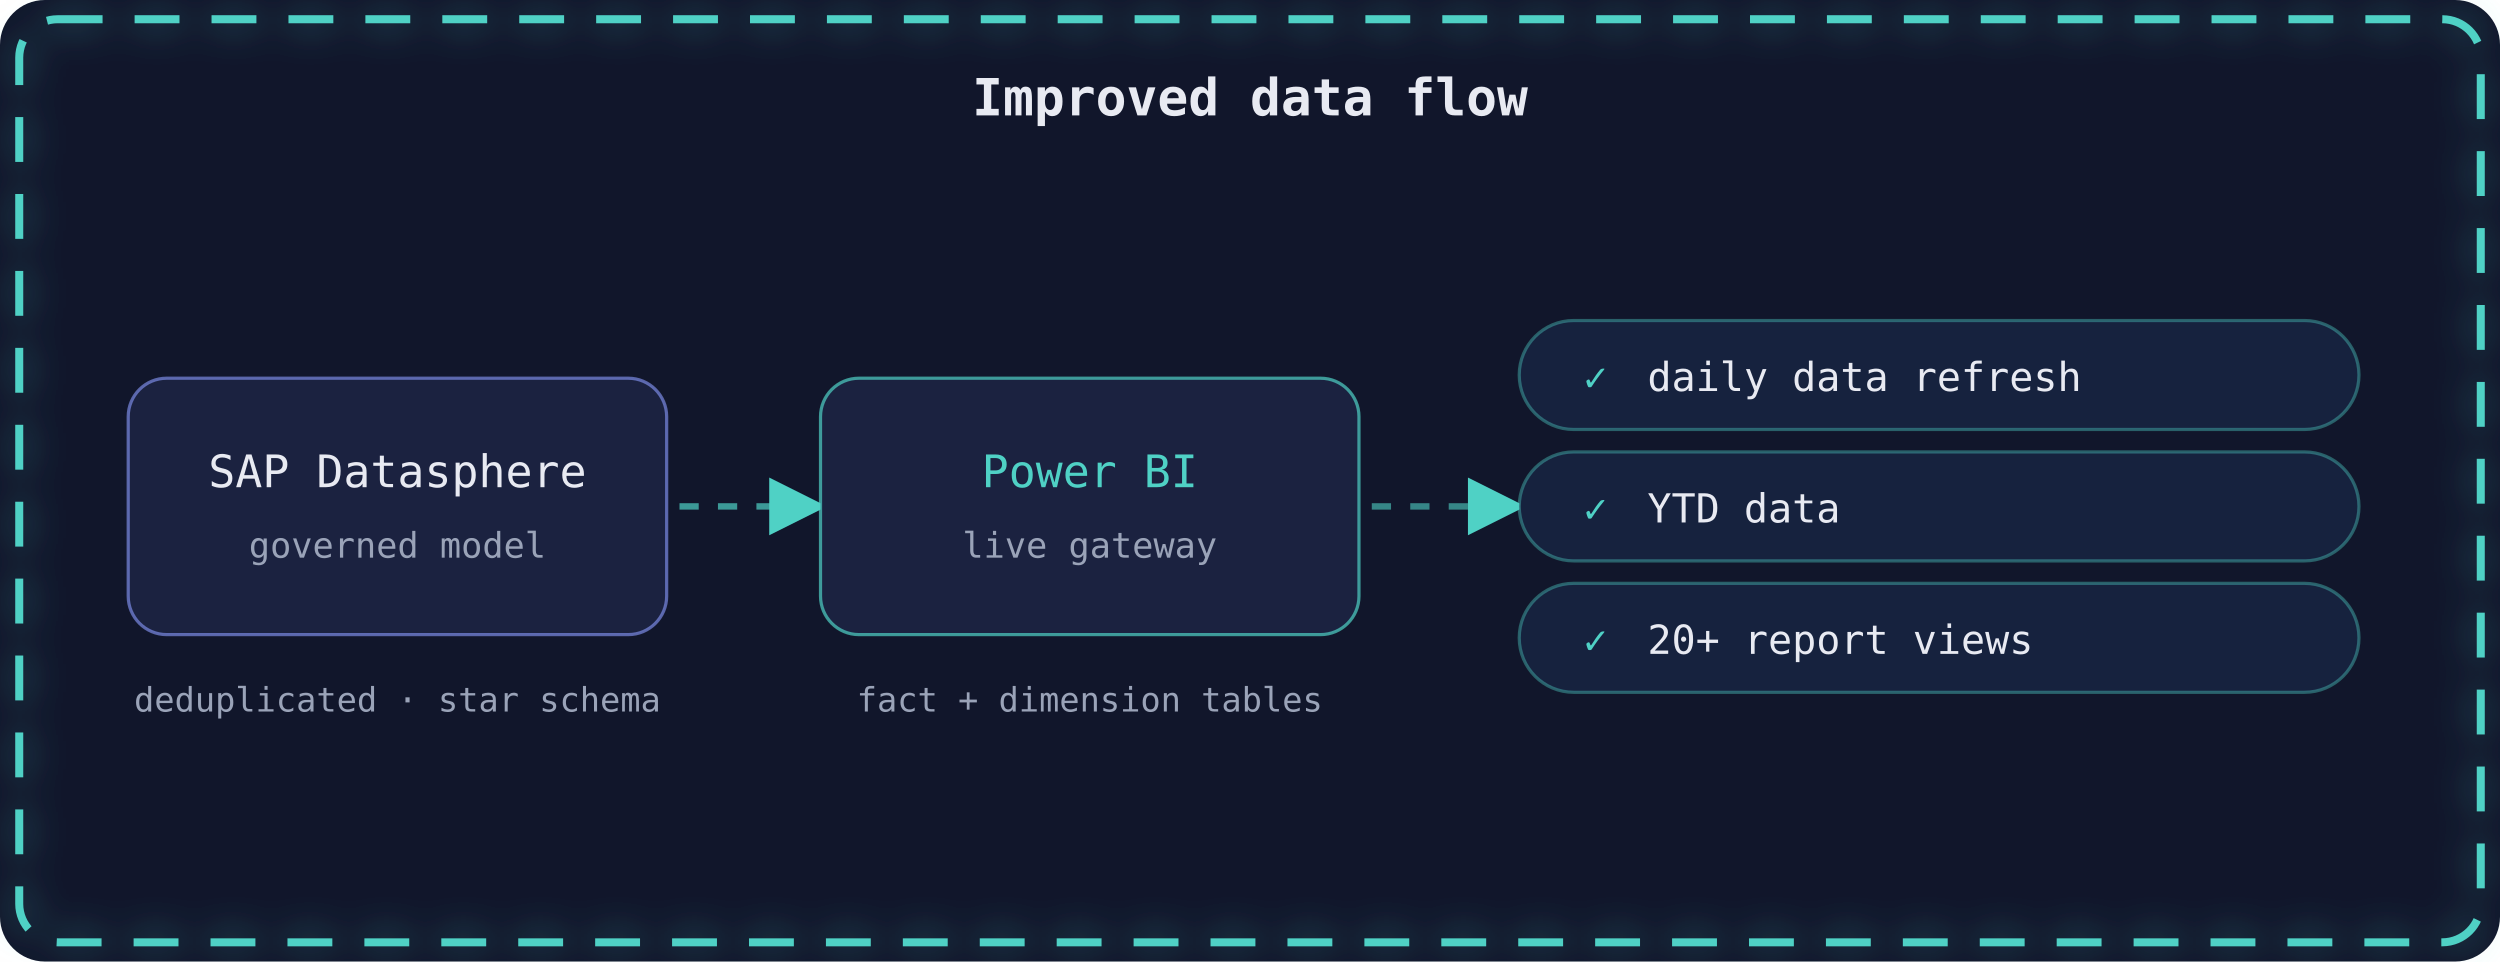
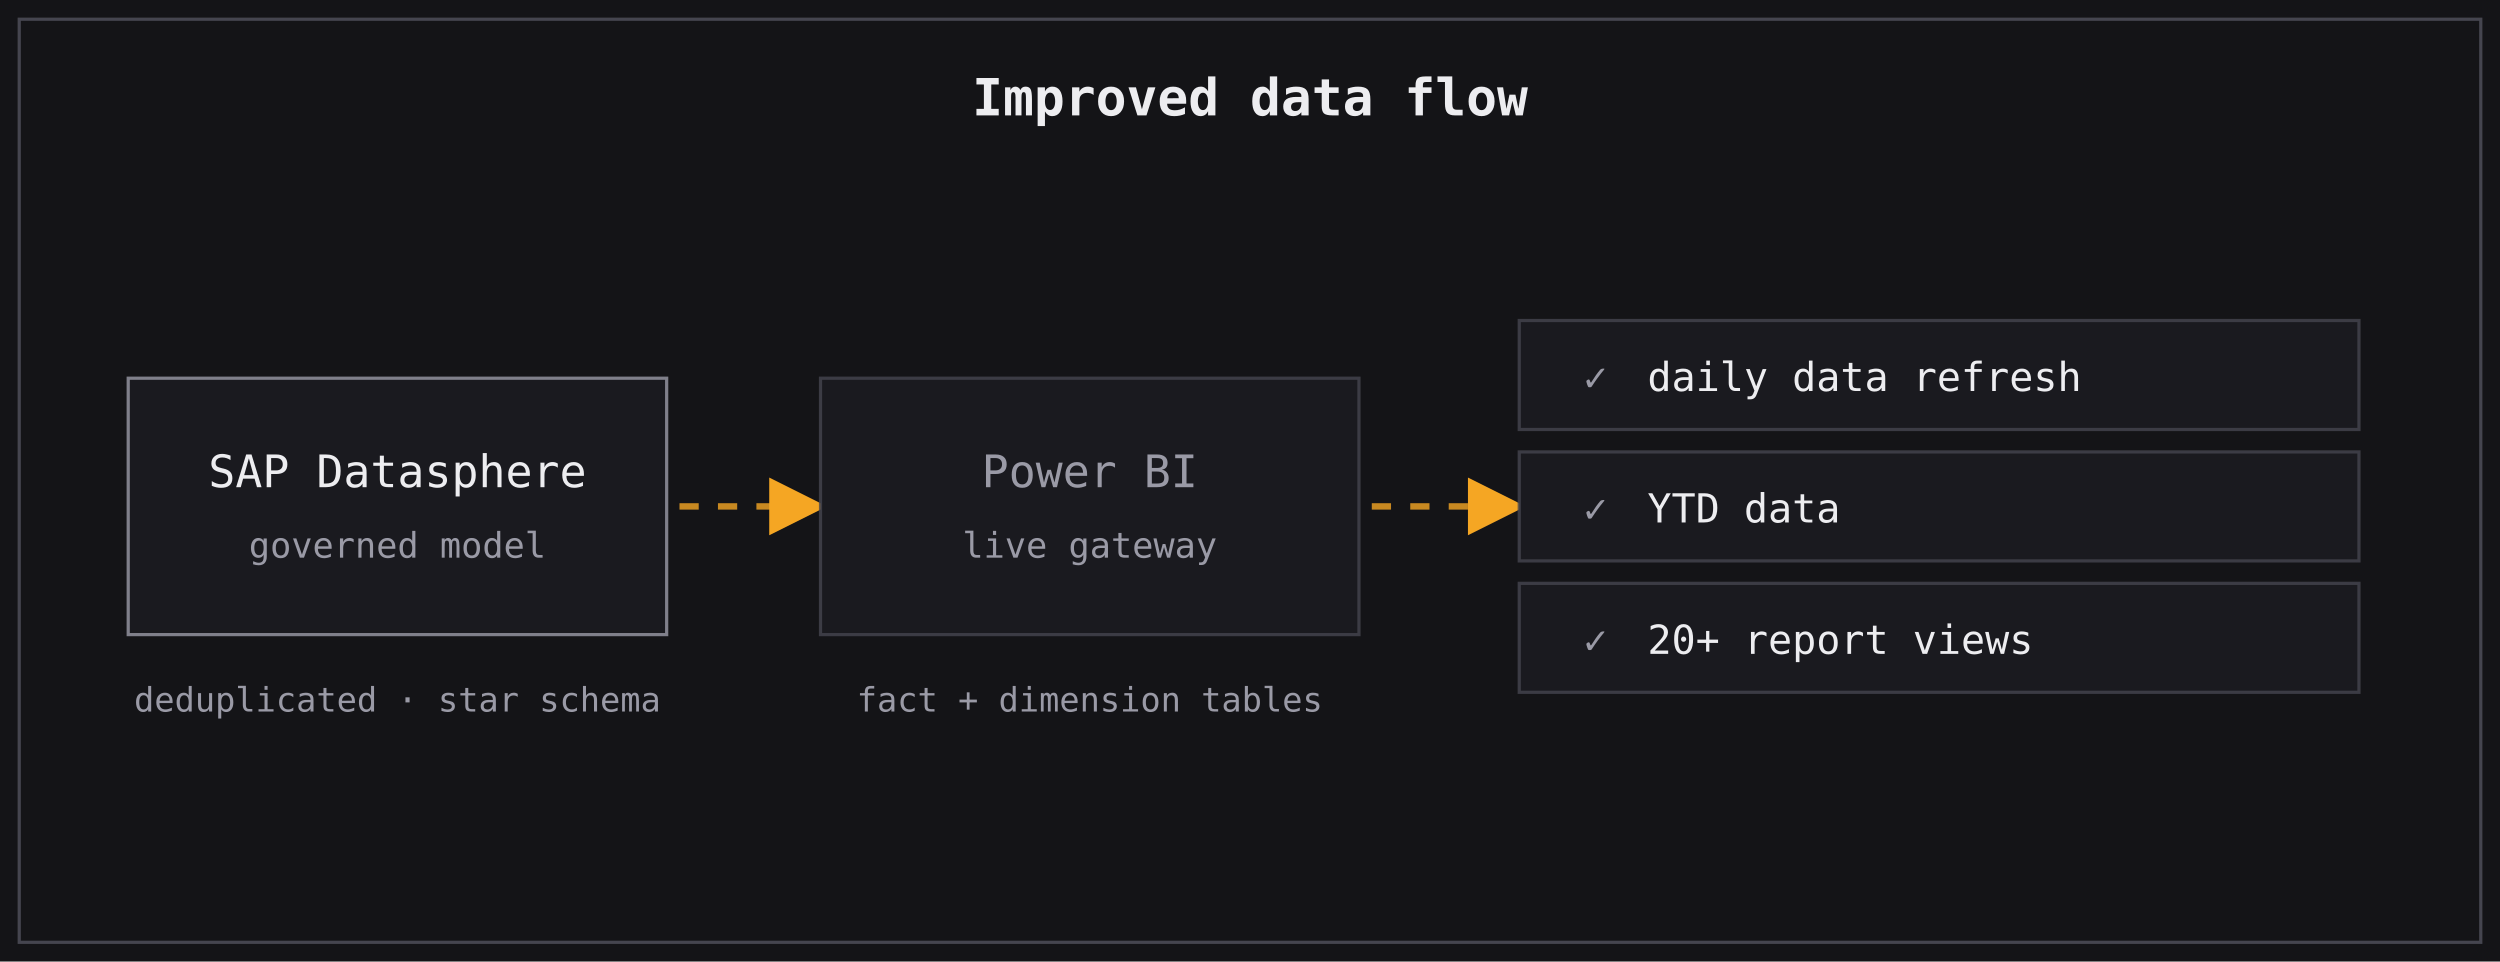
- <svg xmlns="http://www.w3.org/2000/svg" viewBox="0 0 780 300" font-family="JetBrains Mono, monospace" font-size="13">
+ <svg xmlns="http://www.w3.org/2000/svg" viewBox="0 0 780 300" font-family="IBM Plex Mono, monospace" font-size="13">
  <style>
- g.arrow path{stroke-dasharray:6 6;animation:flow 1.4s linear infinite}
- @keyframes flow{to{stroke-dashoffset:-24}}
- rect.pulse{animation:glow 3s ease-in-out infinite}
- @keyframes glow{0%,100%{stroke-opacity:.5}50%{stroke-opacity:1}}
- .pro{animation:rise 2.6s ease-in-out infinite}
- @keyframes rise{0%,100%{opacity:.8}50%{opacity:1}}
- 
- .liveborder{fill:none;stroke:#4FD1C5;stroke-width:2.5;stroke-dasharray:14 10;
-   filter:drop-shadow(0 0 6px rgba(79,209,197,.7));animation:march 3s linear infinite, pulse 2.4s ease-in-out infinite}
- @keyframes march{to{stroke-dashoffset:-96}}
- @keyframes pulse{0%,100%{stroke-opacity:.55}50%{stroke-opacity:1}}
+ g.arrow path{stroke-dasharray:6 6;}
+ .liveborder{fill:none;stroke:#45454F;stroke-width:1;stroke-dasharray:none;
+ }
</style>
-   <rect width="780" height="300" rx="14" fill="#11162B" />
-   <rect class="liveborder" x="6" y="6" width="768" height="288" rx="12" />
+   <rect width="780" height="300" rx="0" fill="#141417" />
+   <rect class="liveborder" x="6" y="6" width="768" height="288" rx="0" />
  <defs>
    <marker id="a" markerWidth="9" markerHeight="9" refX="6" refY="4.5" orient="auto">
-       <path d="M0 0L9 4.5L0 9z" fill="#4FD1C5" />
+       <path d="M0 0L9 4.5L0 9z" fill="#F5A623" />
    </marker>
  </defs>
-   <text x="390" y="36" fill="#E8EAF2" text-anchor="middle" font-size="16" font-weight="bold">Improved data flow</text>
-   <rect x="40" y="118" width="168" height="80" rx="12" fill="#1B2240" class="pulse" stroke="#8B9BFF" stroke-opacity=".6" />
-   <text x="124" y="152" fill="#E8EAF2" text-anchor="middle" font-size="14">SAP Datasphere</text>
-   <text x="124" y="174" fill="#9AA3B8" text-anchor="middle" font-size="11">governed model</text>
-   <text x="124" y="222" fill="#9AA3B8" text-anchor="middle" font-size="10.5">deduplicated · star schema</text>
-   <g class="arrow" stroke="#4FD1C5" stroke-opacity=".7" stroke-width="2" fill="none">
+   <text x="390" y="36" fill="#EDEDF0" text-anchor="middle" font-size="16" font-weight="bold">Improved data flow</text>
+   <rect x="40" y="118" width="168" height="80" rx="0" fill="#1A1A1F" class="pulse" stroke="#9A9AA6" stroke-opacity="0.80" />
+   <text x="124" y="152" fill="#EDEDF0" text-anchor="middle" font-size="14">SAP Datasphere</text>
+   <text x="124" y="174" fill="#9A9AA6" text-anchor="middle" font-size="11">governed model</text>
+   <text x="124" y="222" fill="#9A9AA6" text-anchor="middle" font-size="10.5">deduplicated · star schema</text>
+   <g class="arrow" stroke="#F5A623" stroke-opacity="0.80" stroke-width="2" fill="none">
    <path d="M212 158 H252" marker-end="url(#a)" />
  </g>
-   <rect x="256" y="118" width="168" height="80" rx="12" fill="#1B2240" class="pulse" stroke="#4FD1C5" stroke-opacity=".7" />
-   <text x="340" y="152" fill="#4FD1C5" text-anchor="middle" font-size="14">Power BI</text>
-   <text x="340" y="174" fill="#9AA3B8" text-anchor="middle" font-size="11">live gateway</text>
-   <text x="340" y="222" fill="#9AA3B8" text-anchor="middle" font-size="10.5">fact + dimension tables</text>
-   <g class="arrow" stroke="#4FD1C5" stroke-opacity=".6" stroke-width="2" fill="none">
+   <rect x="256" y="118" width="168" height="80" rx="0" fill="#1A1A1F" class="pulse" stroke="#45454F" stroke-opacity="0.80" />
+   <text x="340" y="152" fill="#9A9AA6" text-anchor="middle" font-size="14">Power BI</text>
+   <text x="340" y="174" fill="#9A9AA6" text-anchor="middle" font-size="11">live gateway</text>
+   <text x="340" y="222" fill="#9A9AA6" text-anchor="middle" font-size="10.5">fact + dimension tables</text>
+   <g class="arrow" stroke="#F5A623" stroke-opacity="0.80" stroke-width="2" fill="none">
    <path d="M428 158 H470" marker-end="url(#a)" />
  </g>
  <g font-size="12.5">
    <g class="pro">
-       <rect x="474" y="100" width="262" height="34" rx="17" fill="#16223e" stroke="#4FD1C5" stroke-opacity=".4" />
-       <text x="494" y="122" fill="#4FD1C5">✓</text>
-       <text x="514" y="122" fill="#E8EAF2">daily data refresh</text>
+       <rect x="474" y="100" width="262" height="34" rx="0" fill="#1A1A1F" stroke="#45454F" stroke-opacity="0.80" />
+       <text x="494" y="122" fill="#9A9AA6">✓</text>
+       <text x="514" y="122" fill="#EDEDF0">daily data refresh</text>
    </g>
-     <g class="pro" style="animation-delay:.6s">
-       <rect x="474" y="141" width="262" height="34" rx="17" fill="#16223e" stroke="#4FD1C5" stroke-opacity=".4" />
-       <text x="494" y="163" fill="#4FD1C5">✓</text>
-       <text x="514" y="163" fill="#E8EAF2">YTD data</text>
+     <g class="pro" style="">
+       <rect x="474" y="141" width="262" height="34" rx="0" fill="#1A1A1F" stroke="#45454F" stroke-opacity="0.80" />
+       <text x="494" y="163" fill="#9A9AA6">✓</text>
+       <text x="514" y="163" fill="#EDEDF0">YTD data</text>
    </g>
-     <g class="pro" style="animation-delay:1.2s">
-       <rect x="474" y="182" width="262" height="34" rx="17" fill="#16223e" stroke="#4FD1C5" stroke-opacity=".4" />
-       <text x="494" y="204" fill="#4FD1C5">✓</text>
-       <text x="514" y="204" fill="#E8EAF2">20+ report views</text>
+     <g class="pro" style="">
+       <rect x="474" y="182" width="262" height="34" rx="0" fill="#1A1A1F" stroke="#45454F" stroke-opacity="0.80" />
+       <text x="494" y="204" fill="#9A9AA6">✓</text>
+       <text x="514" y="204" fill="#EDEDF0">20+ report views</text>
    </g>
  </g>
</svg>
